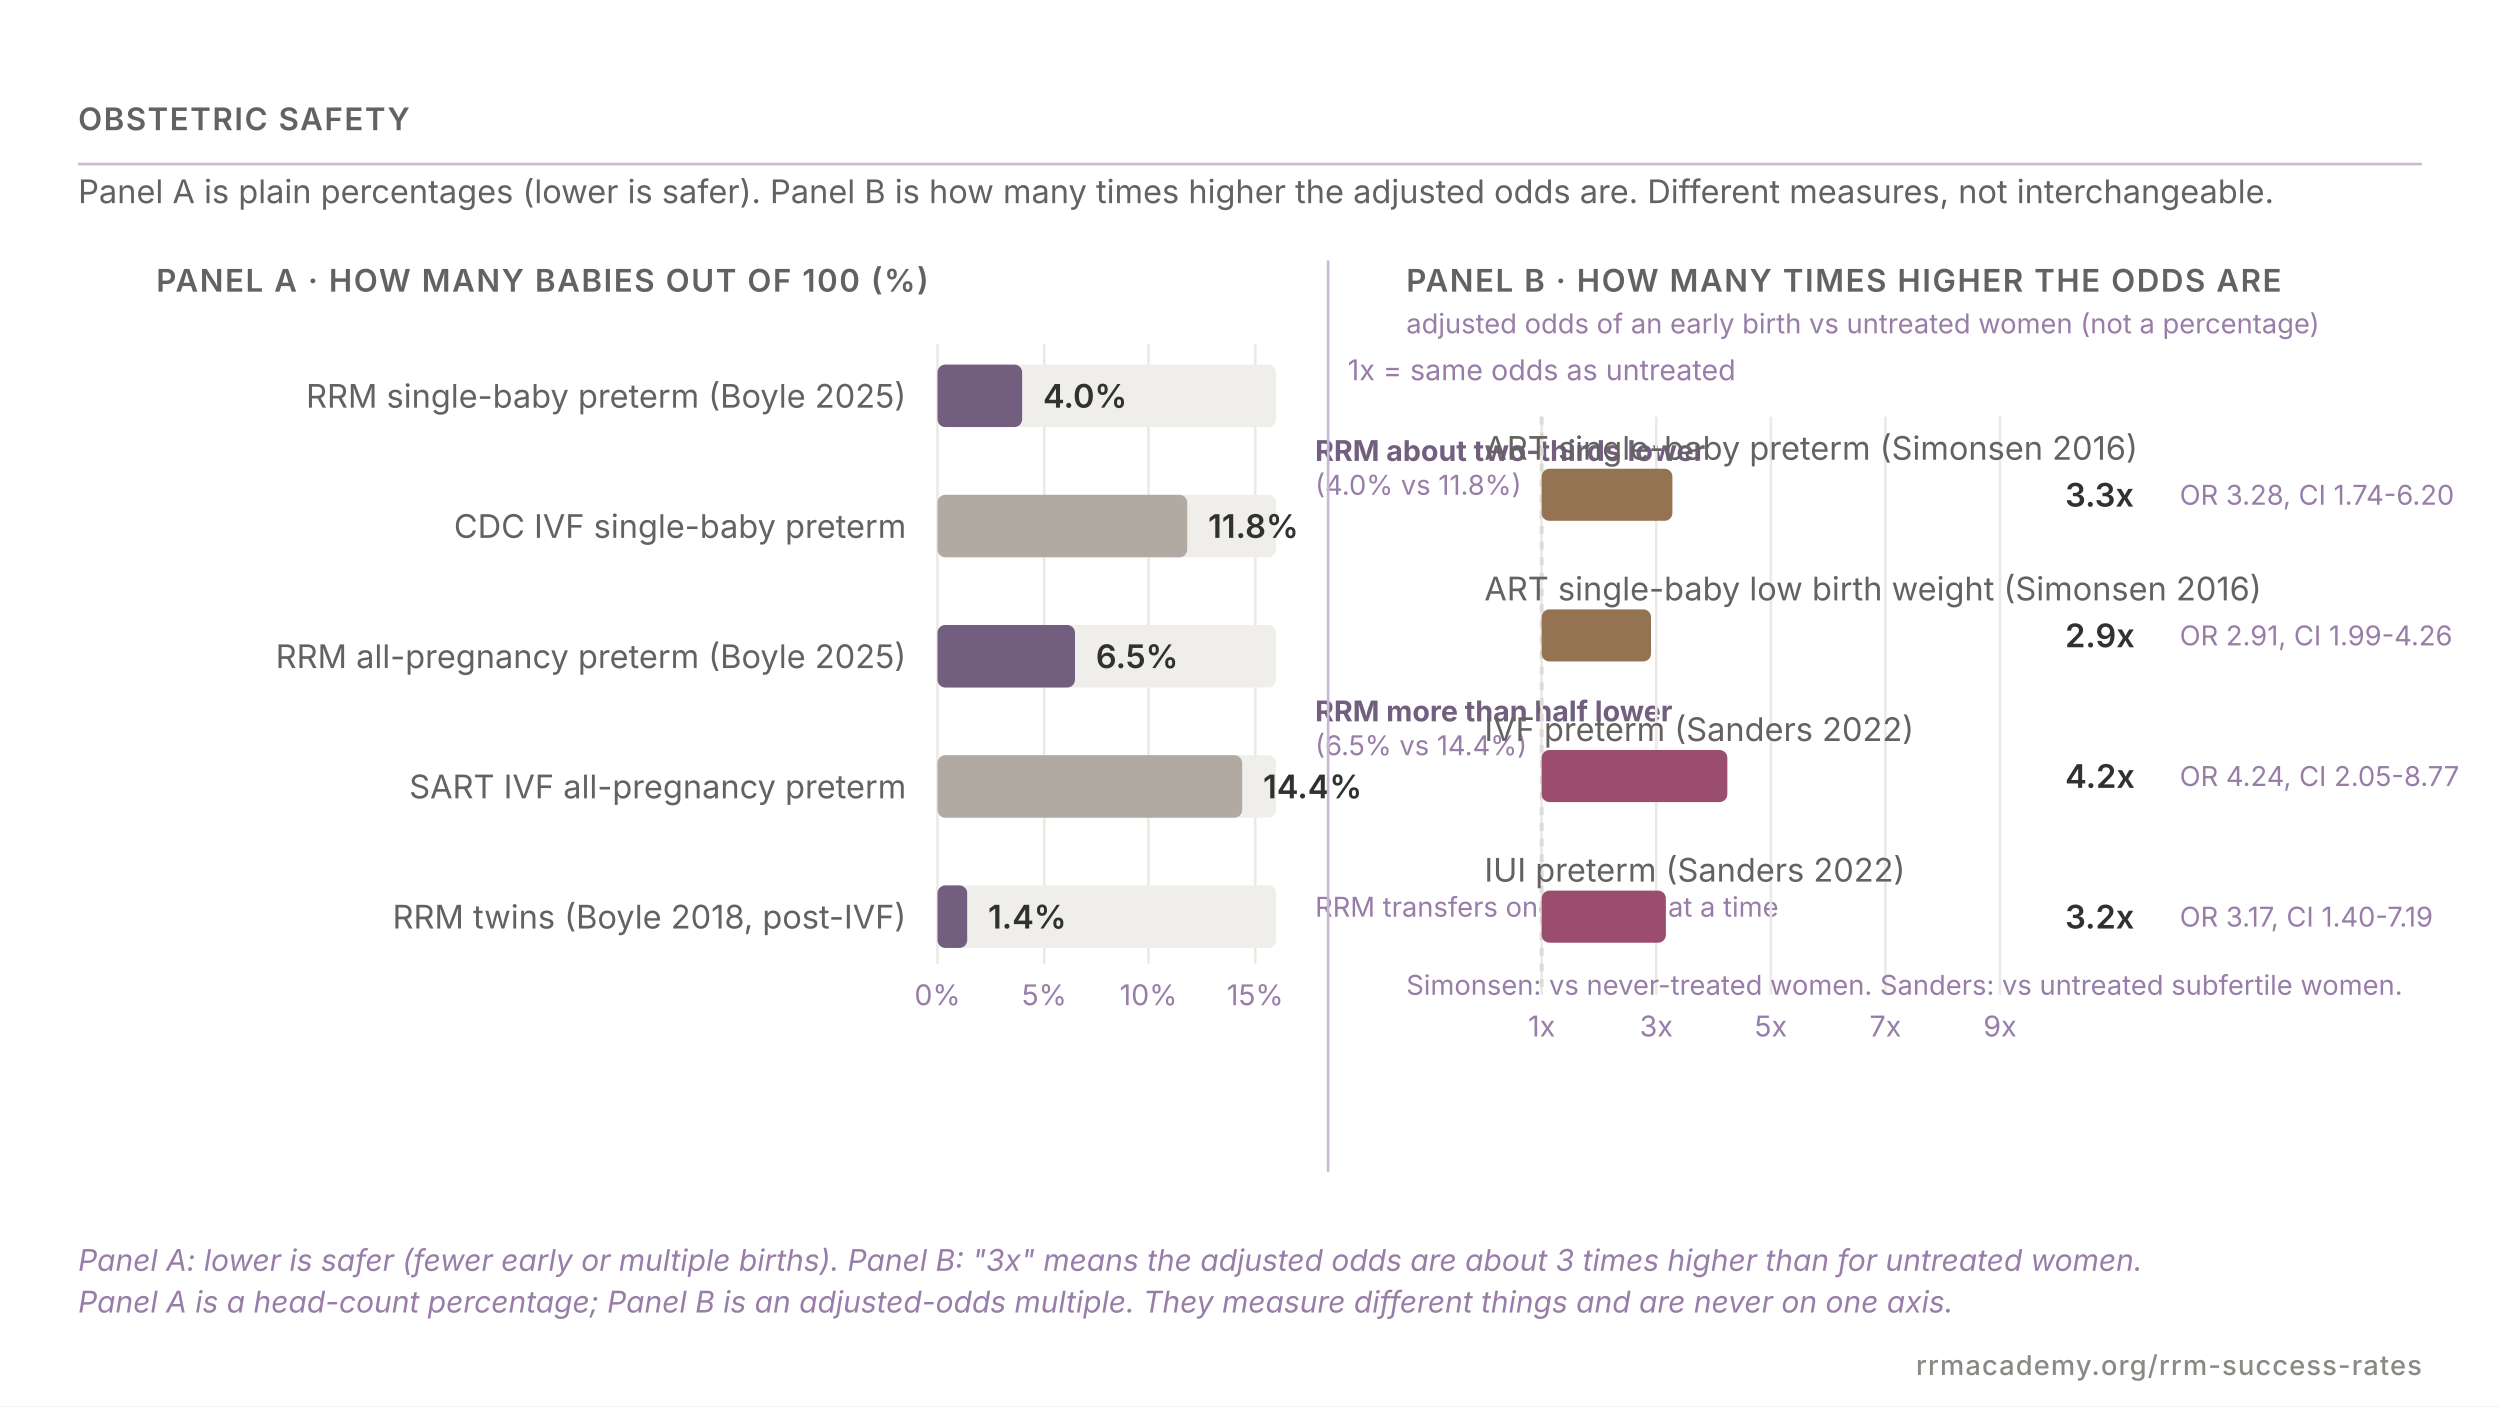
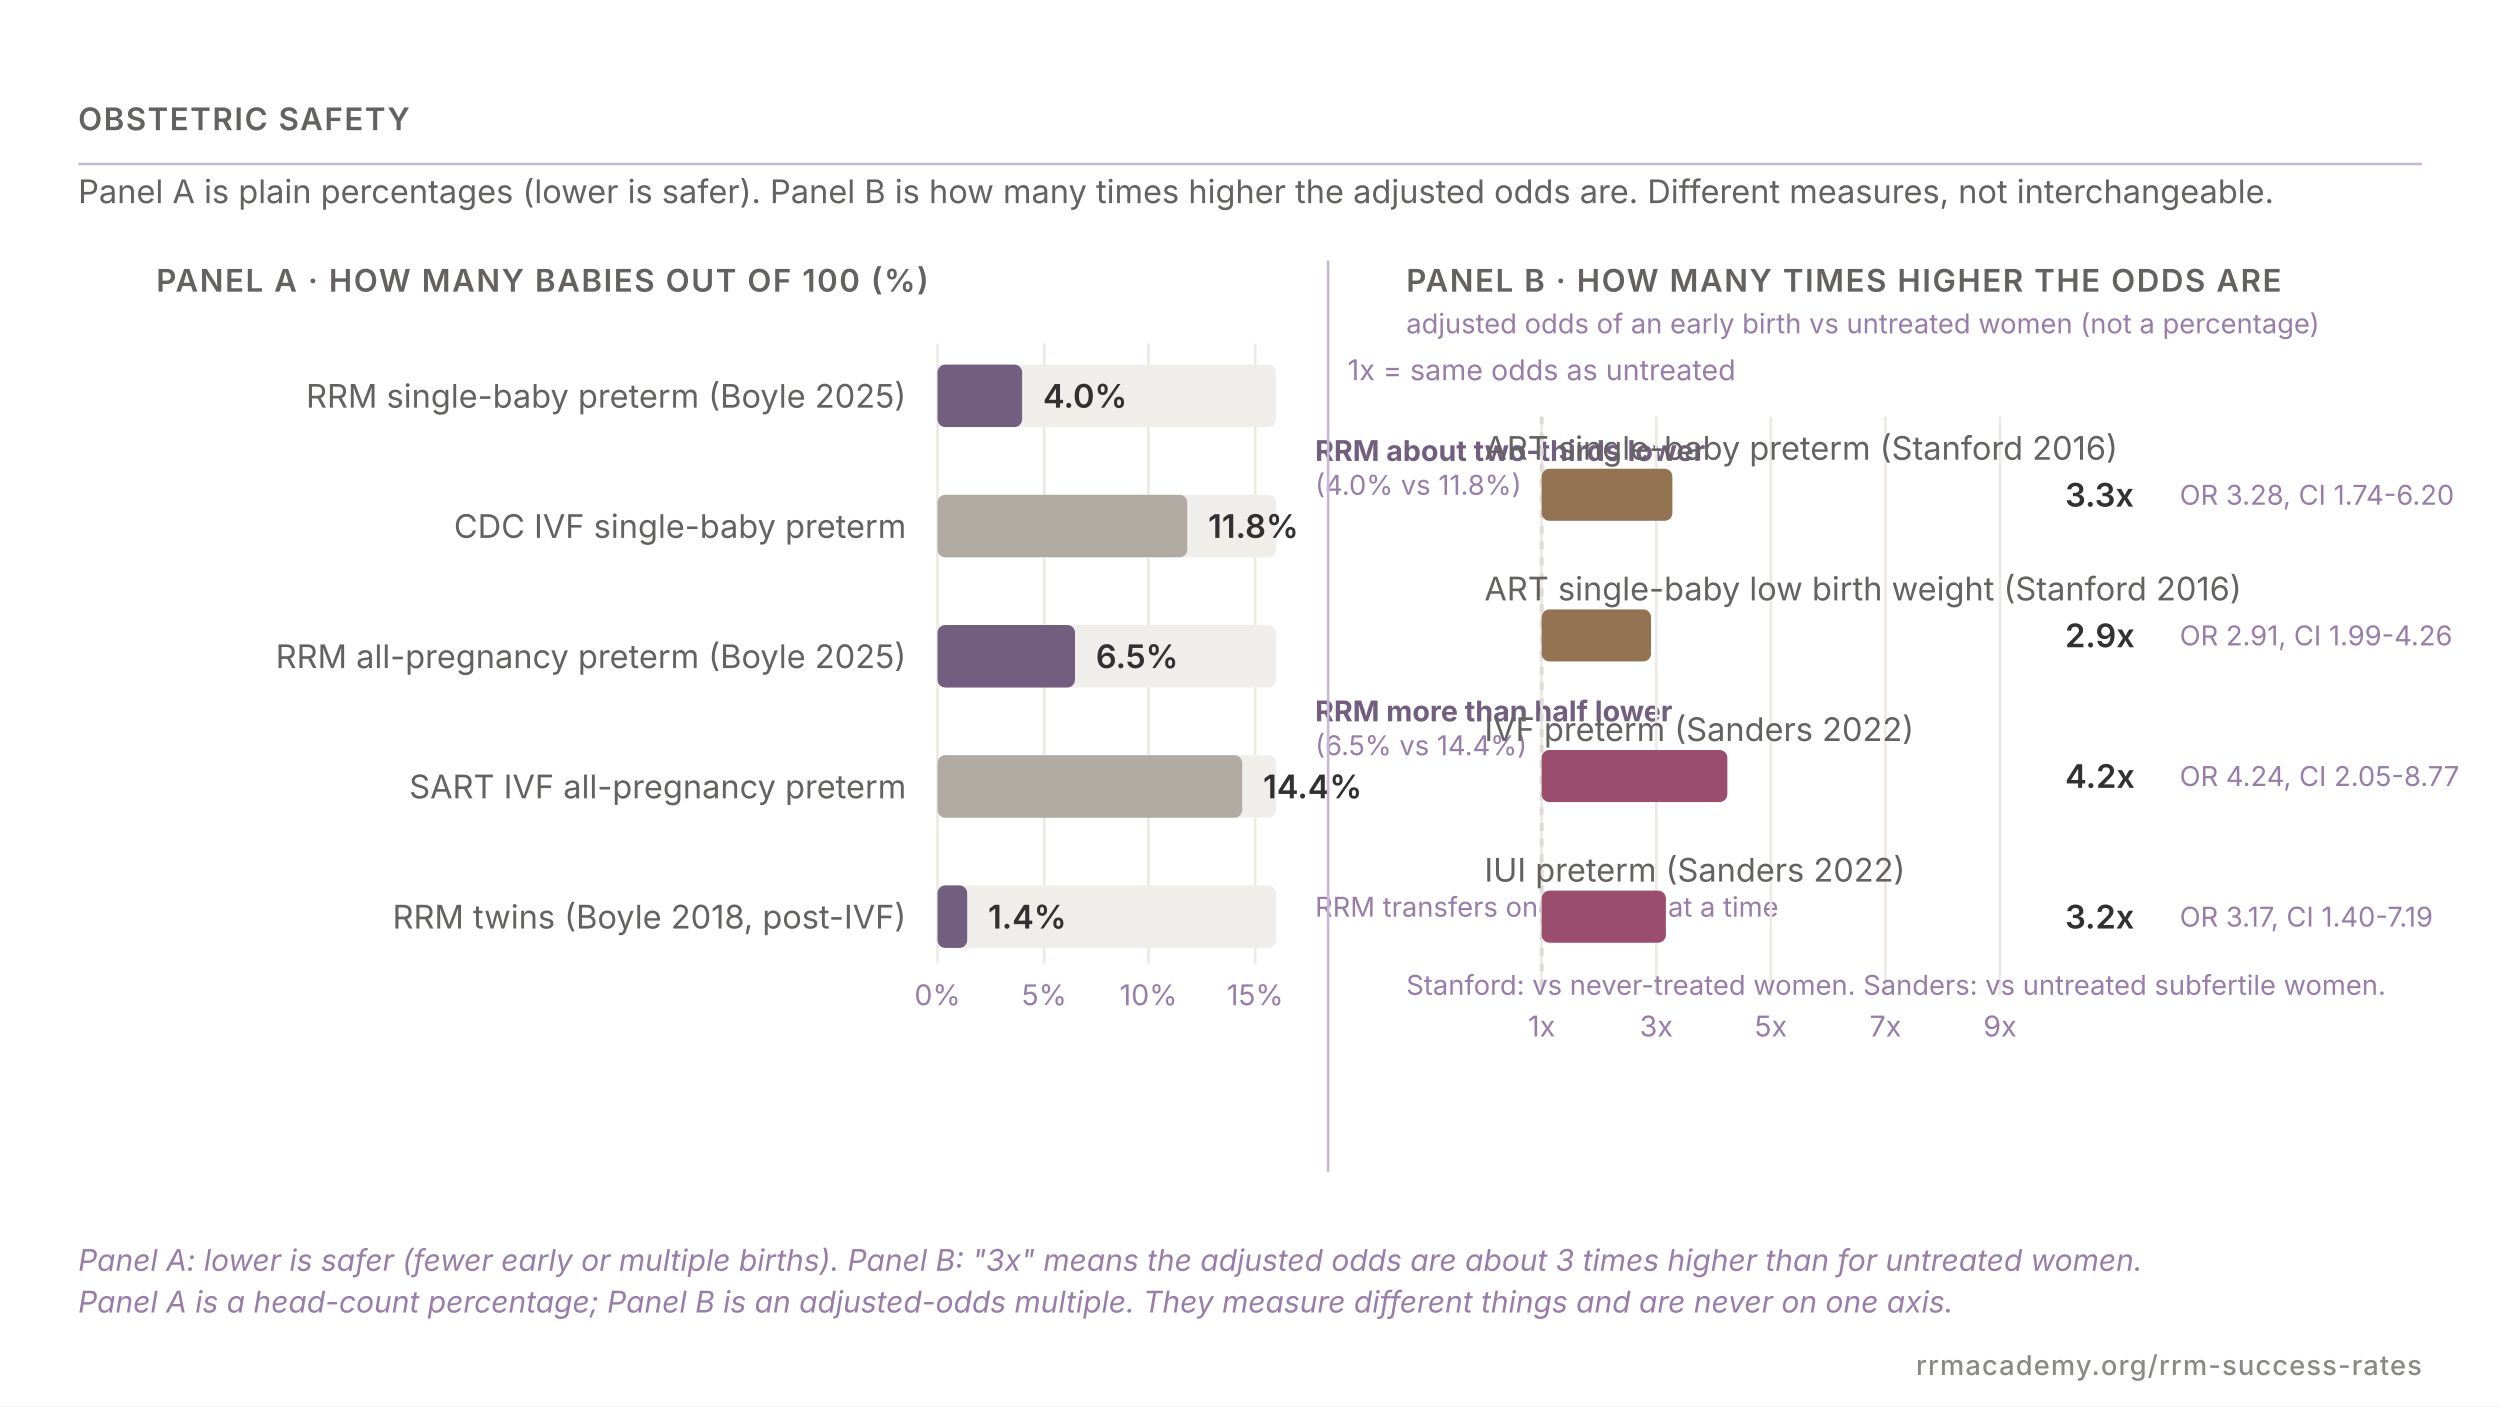
<svg xmlns="http://www.w3.org/2000/svg" viewBox="0 0 960 540" role="img" aria-label="RRM obstetric safety: absolute rates and how many times higher the odds are with ART">
  <rect width="960" height="540" fill="#ffffff" />
  <style>
    .heading { font-family: 'Inter', sans-serif; font-size: 12px; font-weight: 600; fill: #636261; letter-spacing: 0.05em; }
    .subtitle { font-family: 'Inter', sans-serif; font-size: 12.5px; font-weight: 400; fill: #636261; }
    .label { font-family: 'Inter', sans-serif; font-size: 12.5px; font-weight: 400; fill: #636261; dominant-baseline: central; }
    .label-end { font-family: 'Inter', sans-serif; font-size: 12.5px; font-weight: 400; fill: #636261; text-anchor: end; dominant-baseline: central; }
    .label-mid { font-family: 'Inter', sans-serif; font-size: 11.5px; font-weight: 400; fill: #636261; text-anchor: middle; }
    .small { font-family: 'Inter', sans-serif; font-size: 10.5px; font-weight: 400; fill: #987da8; }
    .value { font-family: 'Inter', sans-serif; font-size: 12.5px; font-weight: 600; fill: #313131; dominant-baseline: central; }
    .value-mid { font-family: 'Inter', sans-serif; font-size: 12px; font-weight: 600; fill: #313131; text-anchor: middle; }
    .value-accent { fill: #725e7e; }
    .axis { font-family: 'Inter', sans-serif; font-size: 11px; font-weight: 400; fill: #987da8; text-anchor: middle; }
    .axis-y { font-family: 'Inter', sans-serif; font-size: 11px; font-weight: 400; fill: #987da8; text-anchor: end; dominant-baseline: central; }
    .caption { font-family: 'Inter', sans-serif; font-size: 11.5px; font-style: italic; fill: #987da8; }
    .legend { font-family: 'Inter', sans-serif; font-size: 11.5px; font-weight: 400; fill: #636261; dominant-baseline: central; }
    .attribution { font-family: 'Inter', sans-serif; font-size: 10.5px; font-weight: 500; fill: #8a8985; letter-spacing: 0.04em; text-anchor: end; }
    .win { font-family: 'Inter', sans-serif; font-size: 11px; font-weight: 700; fill: #725e7e; }

  </style>
  <text x="30" y="50" class="heading">OBSTETRIC SAFETY</text>
  <line x1="30" y1="63" x2="930" y2="63" stroke="#c9b8d3" stroke-width="1" />
  <text x="30" y="78" class="subtitle">Panel A is plain percentages (lower is safer). Panel B is how many times higher the adjusted odds are. Different measures, not interchangeable.</text>
  <text x="60" y="112" class="heading">PANEL A · HOW MANY BABIES OUT OF 100 (%)</text>
  <line x1="360" y1="132" x2="360" y2="370" stroke="#ece9e5" stroke-width="1" />
  <text x="360" y="386" class="axis">0%</text>
  <line x1="401" y1="132" x2="401" y2="370" stroke="#ece9e5" stroke-width="1" />
  <text x="401" y="386" class="axis">5%</text>
  <line x1="441" y1="132" x2="441" y2="370" stroke="#ece9e5" stroke-width="1" />
  <text x="441" y="386" class="axis">10%</text>
  <line x1="482" y1="132" x2="482" y2="370" stroke="#ece9e5" stroke-width="1" />
  <text x="482" y="386" class="axis">15%</text>
  <text x="348" y="152" class="label-end" font-size="11.5px">RRM single-baby preterm (Boyle 2025)</text>
  <rect x="360" y="140" width="130" height="24" rx="3" fill="#f0eeeb" />
  <rect x="360" y="140" width="32.5" height="24" rx="3" fill="#725e7e" />
  <text x="400.5" y="152" class="value">4.0%</text>
  <text x="348" y="202" class="label-end" font-size="11.5px">CDC IVF single-baby preterm</text>
  <rect x="360" y="190" width="130" height="24" rx="3" fill="#f0eeeb" />
  <rect x="360" y="190" width="95.9" height="24" rx="3" fill="#b0aaa2" />
  <text x="463.9" y="202" class="value">11.8%</text>
  <text x="505" y="177" class="win">RRM about two-thirds lower</text>
  <text x="505" y="190" class="small">(4.0% vs 11.8%)</text>
  <text x="348" y="252" class="label-end" font-size="11.5px">RRM all-pregnancy preterm (Boyle 2025)</text>
  <rect x="360" y="240" width="130" height="24" rx="3" fill="#f0eeeb" />
  <rect x="360" y="240" width="52.8" height="24" rx="3" fill="#725e7e" />
  <text x="420.8" y="252" class="value">6.5%</text>
  <text x="348" y="302" class="label-end" font-size="11.5px">SART IVF all-pregnancy preterm</text>
  <rect x="360" y="290" width="130" height="24" rx="3" fill="#f0eeeb" />
  <rect x="360" y="290" width="117.0" height="24" rx="3" fill="#b0aaa2" />
  <text x="485.0" y="302" class="value">14.4%</text>
  <text x="505" y="277" class="win">RRM more than half lower</text>
  <text x="505" y="290" class="small">(6.5% vs 14.4%)</text>
  <text x="348" y="352" class="label-end" font-size="11.5px">RRM twins (Boyle 2018, post-IVF)</text>
  <rect x="360" y="340" width="130" height="24" rx="3" fill="#f0eeeb" />
  <rect x="360" y="340" width="11.4" height="24" rx="3" fill="#725e7e" />
  <text x="379.4" y="352" class="value">1.4%</text>
  <text x="505" y="352" class="small">RRM transfers one embryo at a time</text>
  <line x1="510" y1="100" x2="510" y2="450" stroke="#c9b8d3" stroke-width="1" />
  <text x="540" y="112" class="heading">PANEL B · HOW MANY TIMES HIGHER THE ODDS ARE</text>
  <text x="540" y="128" class="small">adjusted odds of an early birth vs untreated women (not a percentage)</text>
  <line x1="592" y1="160" x2="592" y2="382" stroke="#ece9e5" stroke-width="1" />
  <text x="592" y="398" class="axis">1x</text>
  <line x1="636" y1="160" x2="636" y2="382" stroke="#ece9e5" stroke-width="1" />
  <text x="636" y="398" class="axis">3x</text>
  <line x1="680" y1="160" x2="680" y2="382" stroke="#ece9e5" stroke-width="1" />
  <text x="680" y="398" class="axis">5x</text>
  <line x1="724" y1="160" x2="724" y2="382" stroke="#ece9e5" stroke-width="1" />
  <text x="724" y="398" class="axis">7x</text>
  <line x1="768" y1="160" x2="768" y2="382" stroke="#ece9e5" stroke-width="1" />
  <text x="768" y="398" class="axis">9x</text>
  <line x1="592" y1="160" x2="592" y2="382" stroke="#dddbd8" stroke-width="1.5" stroke-dasharray="3 3" />
  <text x="592" y="146" class="axis">1x = same odds as untreated</text>
-   <text x="570" y="172" class="label" font-size="11.5px" dominant-baseline="auto">ART single-baby preterm (Simonsen 2016)</text>
+   <text x="570" y="172" class="label" font-size="11.5px" dominant-baseline="auto">ART single-baby preterm (Stanford 2016)</text>
  <rect x="592" y="180" width="50.2" height="20" rx="3" fill="#947353" />
  <text x="793" y="190" class="value" dominant-baseline="central">3.3x</text>
  <text x="837" y="190" class="small" dominant-baseline="central">OR 3.28, CI 1.74-6.20</text>
-   <text x="570" y="226" class="label" font-size="11.5px" dominant-baseline="auto">ART single-baby low birth weight (Simonsen 2016)</text>
+   <text x="570" y="226" class="label" font-size="11.5px" dominant-baseline="auto">ART single-baby low birth weight (Stanford 2016)</text>
  <rect x="592" y="234" width="42.0" height="20" rx="3" fill="#947353" />
  <text x="793" y="244" class="value" dominant-baseline="central">2.9x</text>
  <text x="837" y="244" class="small" dominant-baseline="central">OR 2.91, CI 1.99-4.26</text>
  <text x="570" y="280" class="label" font-size="11.5px" dominant-baseline="auto">IVF preterm (Sanders 2022)</text>
  <rect x="592" y="288" width="71.3" height="20" rx="3" fill="#9b4d6e" />
  <text x="793" y="298" class="value" dominant-baseline="central">4.2x</text>
  <text x="837" y="298" class="small" dominant-baseline="central">OR 4.24, CI 2.05-8.77</text>
  <text x="570" y="334" class="label" font-size="11.5px" dominant-baseline="auto">IUI preterm (Sanders 2022)</text>
  <rect x="592" y="342" width="47.7" height="20" rx="3" fill="#9b4d6e" />
  <text x="793" y="352" class="value" dominant-baseline="central">3.2x</text>
  <text x="837" y="352" class="small" dominant-baseline="central">OR 3.17, CI 1.40-7.19</text>
-   <text x="540" y="382" class="small">Simonsen: vs never-treated women. Sanders: vs untreated subfertile women.</text>
+   <text x="540" y="382" class="small">Stanford: vs never-treated women. Sanders: vs untreated subfertile women.</text>
  <text x="30" y="488" class="caption">Panel A: lower is safer (fewer early or multiple births). Panel B: "3x" means the adjusted odds are about 3 times higher than for untreated women.</text>
  <text x="30" y="504" class="caption">Panel A is a head-count percentage; Panel B is an adjusted-odds multiple. They measure different things and are never on one axis.</text>
  <text x="930" y="528" class="attribution">rrmacademy.org/rrm-success-rates</text>
</svg>
